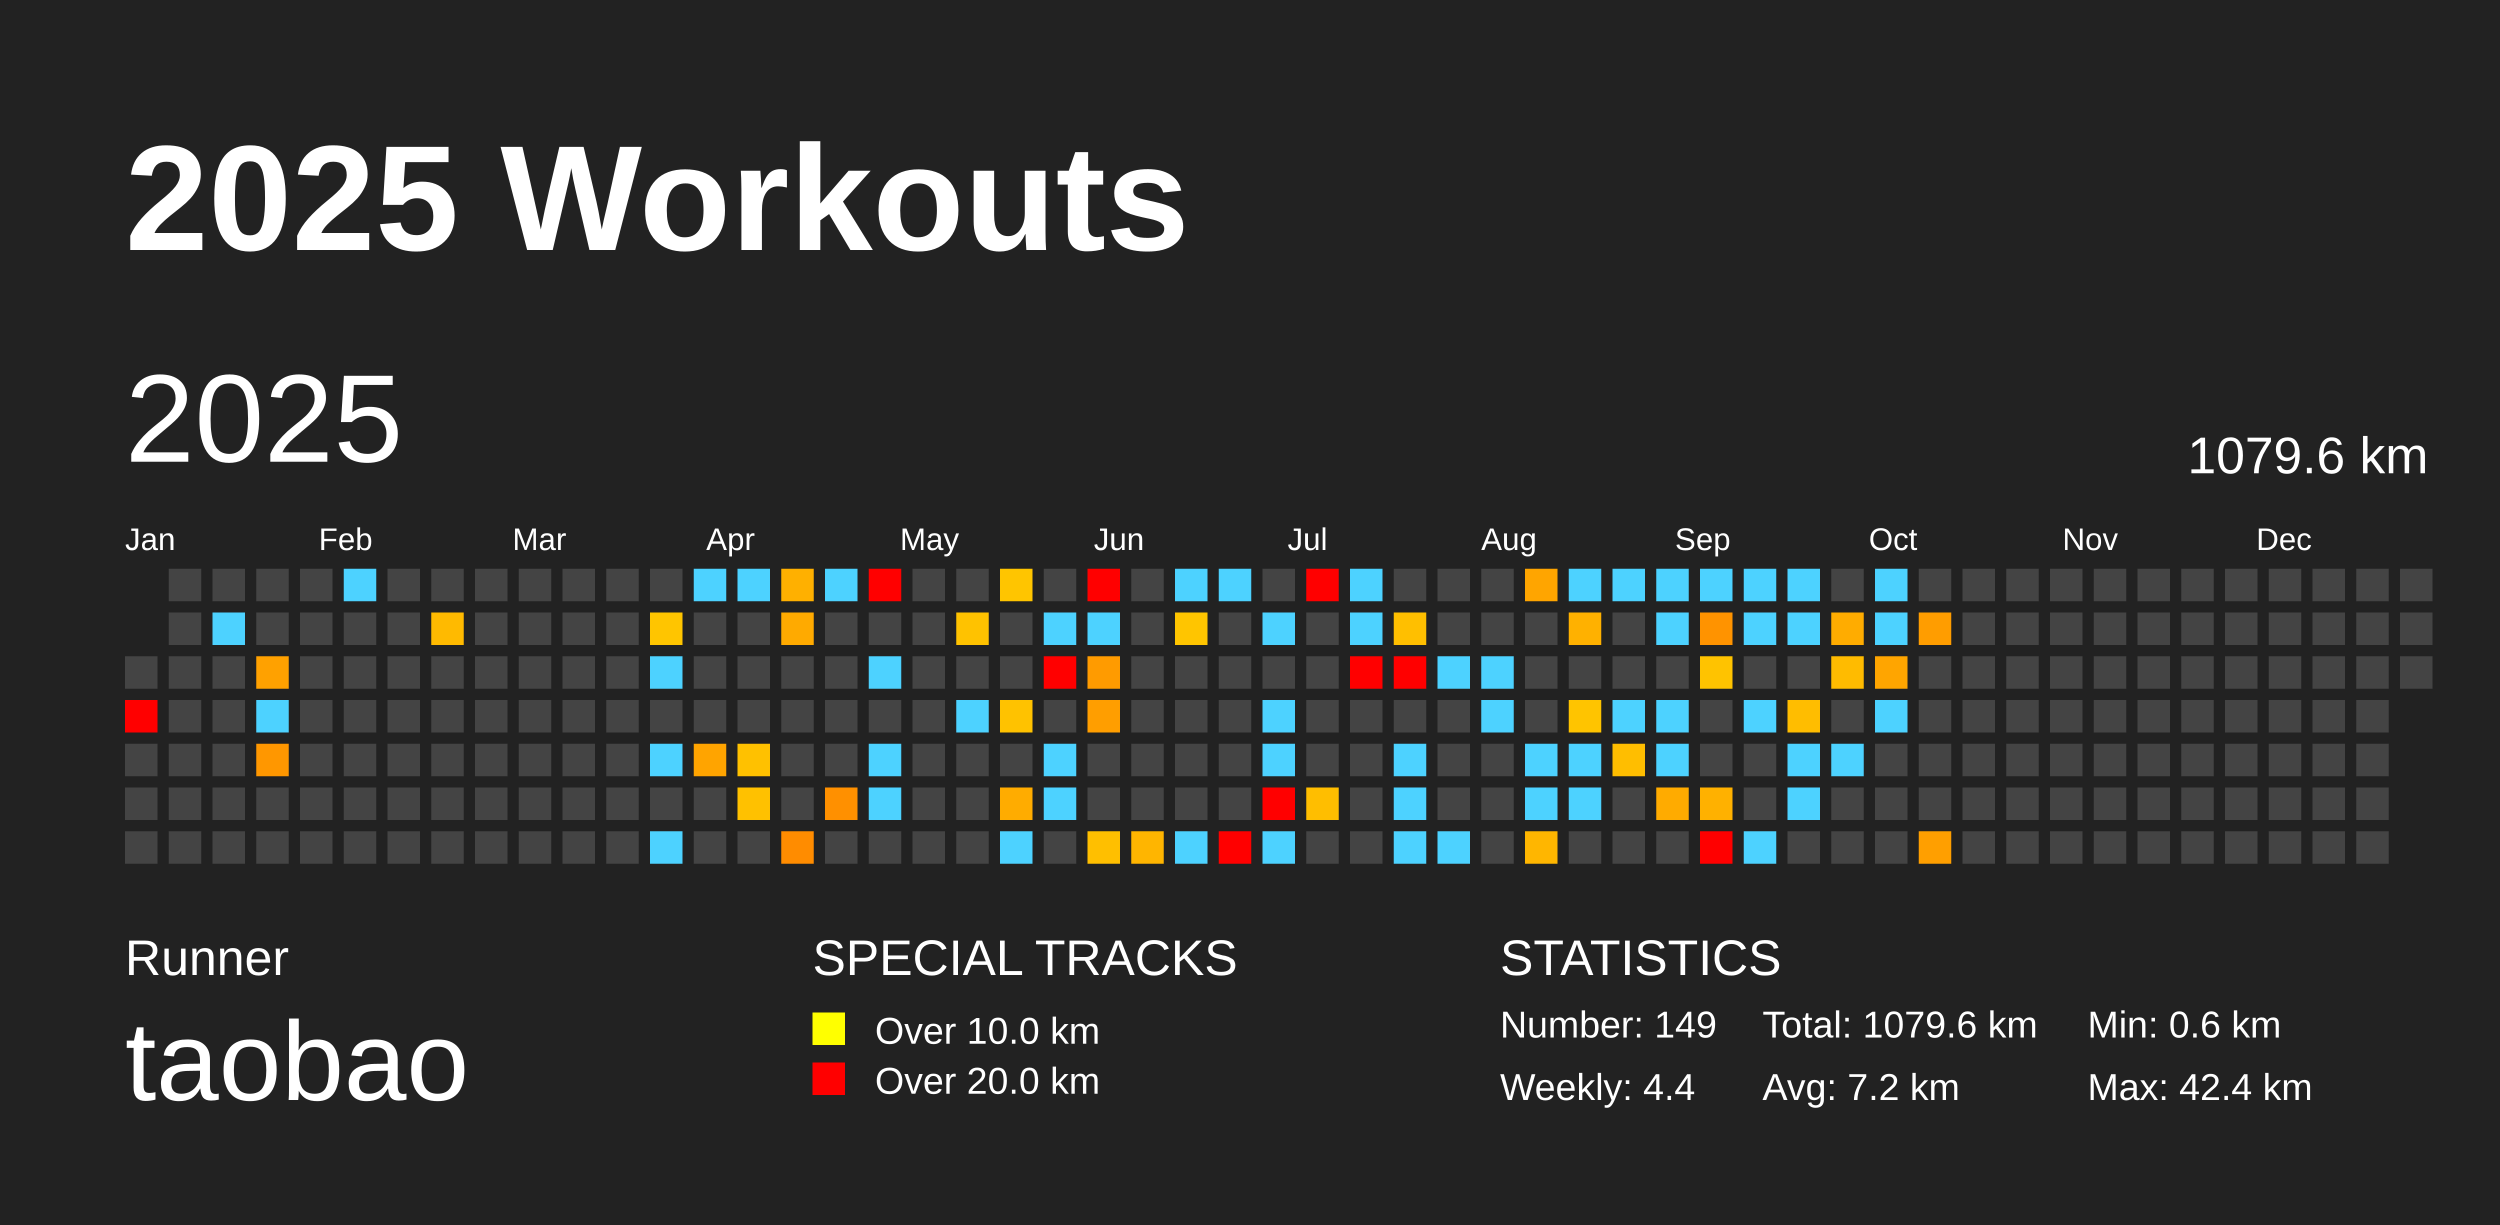
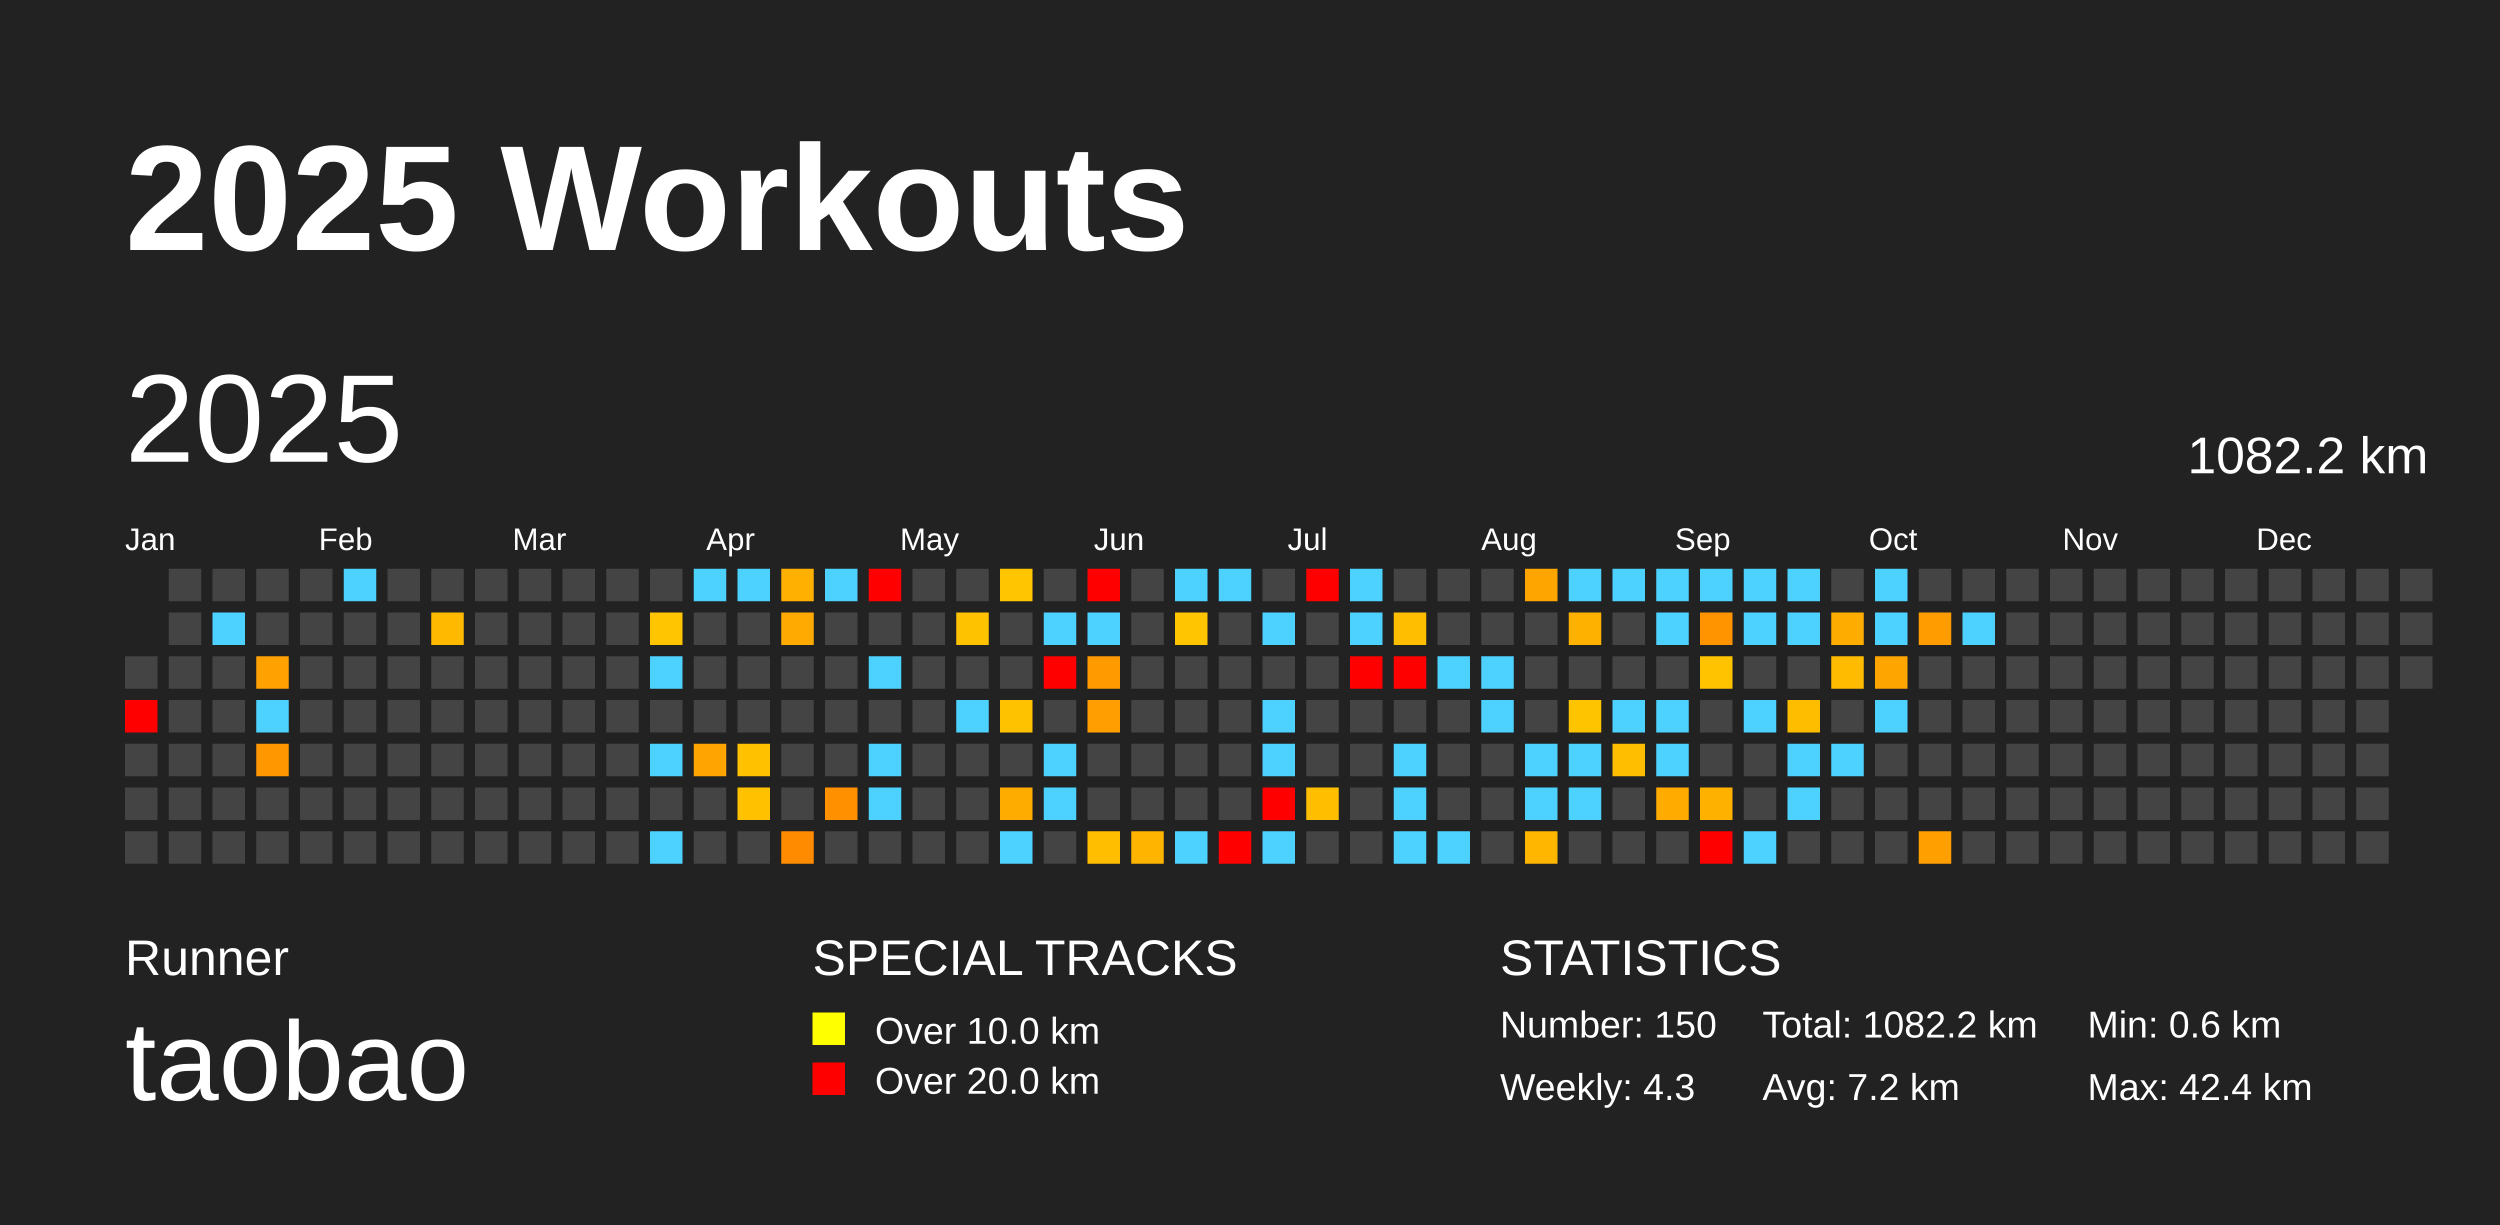
<svg xmlns="http://www.w3.org/2000/svg" baseProfile="full" height="98mm" version="1.1" viewBox="0,0,200,98" width="200mm">
  <defs />
  <rect fill="#222222" height="98" width="200" x="0" y="0" />
  <text fill="#FFFFFF" style="font-size:12px; font-family:Arial; font-weight:bold;" x="10" y="20">2025 Workouts</text>
  <text fill="#FFFFFF" style="font-size:4px; font-family:Arial" x="10" y="78">Runner</text>
  <text fill="#FFFFFF" style="font-size:9px; font-family:Arial" x="10" y="88">taobao</text>
  <text fill="#FFFFFF" style="font-size:4px; font-family:Arial" x="65" y="78">SPECIAL TRACKS</text>
  <rect fill="yellow" height="2.6" width="2.6" x="65" y="81" />
  <text fill="#FFFFFF" style="font-size:3px; font-family:Arial" x="70" y="83.5">Over 10.0 km</text>
  <rect fill="red" height="2.6" width="2.6" x="65" y="85" />
  <text fill="#FFFFFF" style="font-size:3px; font-family:Arial" x="70" y="87.5">Over 20.0 km</text>
  <text fill="#FFFFFF" style="font-size:4px; font-family:Arial" x="120" y="78">STATISTICS</text>
-   <text fill="#FFFFFF" style="font-size:3px; font-family:Arial" x="120" y="83">Number: 149</text>
-   <text fill="#FFFFFF" style="font-size:3px; font-family:Arial" x="120" y="88">Weekly: 4.4</text>
-   <text fill="#FFFFFF" style="font-size:3px; font-family:Arial" x="141" y="83">Total: 1079.6 km</text>
+   <text fill="#FFFFFF" style="font-size:3px; font-family:Arial" x="120" y="83">Number: 150</text>
+   <text fill="#FFFFFF" style="font-size:3px; font-family:Arial" x="120" y="88">Weekly: 4.3</text>
+   <text fill="#FFFFFF" style="font-size:3px; font-family:Arial" x="141" y="83">Total: 1082.2 km</text>
  <text fill="#FFFFFF" style="font-size:3px; font-family:Arial" x="141" y="88">Avg: 7.2 km</text>
  <text fill="#FFFFFF" style="font-size:3px; font-family:Arial" x="167" y="83">Min: 0.6 km</text>
  <text fill="#FFFFFF" style="font-size:3px; font-family:Arial" x="167" y="88">Max: 42.4 km</text>
  <text dominant-baseline="hanging" fill="#FFFFFF" style="font-size:10.0px; font-family:Arial;" x="10" y="30">2025</text>
-   <text dominant-baseline="hanging" fill="#FFFFFF" style="font-size:4.125px; font-family:Arial;" x="175" y="35">1079.6 km</text>
+   <text dominant-baseline="hanging" fill="#FFFFFF" style="font-size:4.125px; font-family:Arial;" x="175" y="35">1082.2 km</text>
  <text fill="#FFFFFF" style="font-size:2.5px; font-family:Arial" x="10.0" y="44">Jan</text>
  <text fill="#FFFFFF" style="font-size:2.5px; font-family:Arial" x="25.5" y="44">Feb</text>
  <text fill="#FFFFFF" style="font-size:2.5px; font-family:Arial" x="41.0" y="44">Mar</text>
  <text fill="#FFFFFF" style="font-size:2.5px; font-family:Arial" x="56.5" y="44">Apr</text>
  <text fill="#FFFFFF" style="font-size:2.5px; font-family:Arial" x="72.0" y="44">May</text>
  <text fill="#FFFFFF" style="font-size:2.5px; font-family:Arial" x="87.5" y="44">Jun</text>
  <text fill="#FFFFFF" style="font-size:2.5px; font-family:Arial" x="103.0" y="44">Jul</text>
  <text fill="#FFFFFF" style="font-size:2.5px; font-family:Arial" x="118.5" y="44">Aug</text>
  <text fill="#FFFFFF" style="font-size:2.5px; font-family:Arial" x="134.0" y="44">Sep</text>
  <text fill="#FFFFFF" style="font-size:2.5px; font-family:Arial" x="149.5" y="44">Oct</text>
  <text fill="#FFFFFF" style="font-size:2.5px; font-family:Arial" x="165.0" y="44">Nov</text>
  <text fill="#FFFFFF" style="font-size:2.5px; font-family:Arial" x="180.5" y="44">Dec</text>
  <rect fill="#444444" height="2.6" width="2.6" x="10.0" y="52.5" />
  <rect fill="red" height="2.6" width="2.6" x="10.0" y="56.0" />
  <rect fill="#444444" height="2.6" width="2.6" x="10.0" y="59.5" />
  <rect fill="#444444" height="2.6" width="2.6" x="10.0" y="63.0" />
  <rect fill="#444444" height="2.6" width="2.6" x="10.0" y="66.5" />
  <rect fill="#444444" height="2.6" width="2.6" x="13.5" y="45.5" />
  <rect fill="#444444" height="2.6" width="2.6" x="13.5" y="49.0" />
  <rect fill="#444444" height="2.6" width="2.6" x="13.5" y="52.5" />
  <rect fill="#444444" height="2.6" width="2.6" x="13.5" y="56.0" />
  <rect fill="#444444" height="2.6" width="2.6" x="13.5" y="59.5" />
  <rect fill="#444444" height="2.6" width="2.6" x="13.5" y="63.0" />
  <rect fill="#444444" height="2.6" width="2.6" x="13.5" y="66.5" />
  <rect fill="#444444" height="2.6" width="2.6" x="17.0" y="45.5" />
  <rect fill="#4dd2ff" height="2.6" width="2.6" x="17.0" y="49.0" />
  <rect fill="#444444" height="2.6" width="2.6" x="17.0" y="52.5" />
  <rect fill="#444444" height="2.6" width="2.6" x="17.0" y="56.0" />
  <rect fill="#444444" height="2.6" width="2.6" x="17.0" y="59.5" />
  <rect fill="#444444" height="2.6" width="2.6" x="17.0" y="63.0" />
  <rect fill="#444444" height="2.6" width="2.6" x="17.0" y="66.5" />
  <rect fill="#444444" height="2.6" width="2.6" x="20.5" y="45.5" />
  <rect fill="#444444" height="2.6" width="2.6" x="20.5" y="49.0" />
  <rect fill="#ffa100" height="2.6" width="2.6" x="20.5" y="52.5" />
  <rect fill="#4dd2ff" height="2.6" width="2.6" x="20.5" y="56.0" />
  <rect fill="#ff9700" height="2.6" width="2.6" x="20.5" y="59.5" />
  <rect fill="#444444" height="2.6" width="2.6" x="20.5" y="63.0" />
  <rect fill="#444444" height="2.6" width="2.6" x="20.5" y="66.5" />
  <rect fill="#444444" height="2.6" width="2.6" x="24.0" y="45.5" />
  <rect fill="#444444" height="2.6" width="2.6" x="24.0" y="49.0" />
  <rect fill="#444444" height="2.6" width="2.6" x="24.0" y="52.5" />
  <rect fill="#444444" height="2.6" width="2.6" x="24.0" y="56.0" />
  <rect fill="#444444" height="2.6" width="2.6" x="24.0" y="59.5" />
  <rect fill="#444444" height="2.6" width="2.6" x="24.0" y="63.0" />
  <rect fill="#444444" height="2.6" width="2.6" x="24.0" y="66.5" />
  <rect fill="#4dd2ff" height="2.6" width="2.6" x="27.5" y="45.5" />
  <rect fill="#444444" height="2.6" width="2.6" x="27.5" y="49.0" />
  <rect fill="#444444" height="2.6" width="2.6" x="27.5" y="52.5" />
  <rect fill="#444444" height="2.6" width="2.6" x="27.5" y="56.0" />
  <rect fill="#444444" height="2.6" width="2.6" x="27.5" y="59.5" />
  <rect fill="#444444" height="2.6" width="2.6" x="27.5" y="63.0" />
  <rect fill="#444444" height="2.6" width="2.6" x="27.5" y="66.5" />
  <rect fill="#444444" height="2.6" width="2.6" x="31.0" y="45.5" />
  <rect fill="#444444" height="2.6" width="2.6" x="31.0" y="49.0" />
  <rect fill="#444444" height="2.6" width="2.6" x="31.0" y="52.5" />
  <rect fill="#444444" height="2.6" width="2.6" x="31.0" y="56.0" />
  <rect fill="#444444" height="2.6" width="2.6" x="31.0" y="59.5" />
  <rect fill="#444444" height="2.6" width="2.6" x="31.0" y="63.0" />
  <rect fill="#444444" height="2.6" width="2.6" x="31.0" y="66.5" />
  <rect fill="#444444" height="2.6" width="2.6" x="34.5" y="45.5" />
  <rect fill="#ffba00" height="2.6" width="2.6" x="34.5" y="49.0" />
  <rect fill="#444444" height="2.6" width="2.6" x="34.5" y="52.5" />
  <rect fill="#444444" height="2.6" width="2.6" x="34.5" y="56.0" />
  <rect fill="#444444" height="2.6" width="2.6" x="34.5" y="59.5" />
  <rect fill="#444444" height="2.6" width="2.6" x="34.5" y="63.0" />
  <rect fill="#444444" height="2.6" width="2.6" x="34.5" y="66.5" />
  <rect fill="#444444" height="2.6" width="2.6" x="38.0" y="45.5" />
  <rect fill="#444444" height="2.6" width="2.6" x="38.0" y="49.0" />
  <rect fill="#444444" height="2.6" width="2.6" x="38.0" y="52.5" />
  <rect fill="#444444" height="2.6" width="2.6" x="38.0" y="56.0" />
  <rect fill="#444444" height="2.6" width="2.6" x="38.0" y="59.5" />
  <rect fill="#444444" height="2.6" width="2.6" x="38.0" y="63.0" />
  <rect fill="#444444" height="2.6" width="2.6" x="38.0" y="66.5" />
  <rect fill="#444444" height="2.6" width="2.6" x="41.5" y="45.5" />
  <rect fill="#444444" height="2.6" width="2.6" x="41.5" y="49.0" />
  <rect fill="#444444" height="2.6" width="2.6" x="41.5" y="52.5" />
  <rect fill="#444444" height="2.6" width="2.6" x="41.5" y="56.0" />
  <rect fill="#444444" height="2.6" width="2.6" x="41.5" y="59.5" />
  <rect fill="#444444" height="2.6" width="2.6" x="41.5" y="63.0" />
  <rect fill="#444444" height="2.6" width="2.6" x="41.5" y="66.5" />
  <rect fill="#444444" height="2.6" width="2.6" x="45.0" y="45.5" />
  <rect fill="#444444" height="2.6" width="2.6" x="45.0" y="49.0" />
  <rect fill="#444444" height="2.6" width="2.6" x="45.0" y="52.5" />
  <rect fill="#444444" height="2.6" width="2.6" x="45.0" y="56.0" />
  <rect fill="#444444" height="2.6" width="2.6" x="45.0" y="59.5" />
  <rect fill="#444444" height="2.6" width="2.6" x="45.0" y="63.0" />
  <rect fill="#444444" height="2.6" width="2.6" x="45.0" y="66.5" />
  <rect fill="#444444" height="2.6" width="2.6" x="48.5" y="45.5" />
  <rect fill="#444444" height="2.6" width="2.6" x="48.5" y="49.0" />
  <rect fill="#444444" height="2.6" width="2.6" x="48.5" y="52.5" />
  <rect fill="#444444" height="2.6" width="2.6" x="48.5" y="56.0" />
  <rect fill="#444444" height="2.6" width="2.6" x="48.5" y="59.5" />
  <rect fill="#444444" height="2.6" width="2.6" x="48.5" y="63.0" />
  <rect fill="#444444" height="2.6" width="2.6" x="48.5" y="66.5" />
  <rect fill="#444444" height="2.6" width="2.6" x="52.0" y="45.5" />
  <rect fill="#ffc500" height="2.6" width="2.6" x="52.0" y="49.0" />
  <rect fill="#4dd2ff" height="2.6" width="2.6" x="52.0" y="52.5" />
  <rect fill="#444444" height="2.6" width="2.6" x="52.0" y="56.0" />
  <rect fill="#4dd2ff" height="2.6" width="2.6" x="52.0" y="59.5" />
  <rect fill="#444444" height="2.6" width="2.6" x="52.0" y="63.0" />
  <rect fill="#4dd2ff" height="2.6" width="2.6" x="52.0" y="66.5" />
  <rect fill="#4dd2ff" height="2.6" width="2.6" x="55.5" y="45.5" />
  <rect fill="#444444" height="2.6" width="2.6" x="55.5" y="49.0" />
  <rect fill="#444444" height="2.6" width="2.6" x="55.5" y="52.5" />
  <rect fill="#444444" height="2.6" width="2.6" x="55.5" y="56.0" />
  <rect fill="#ffa400" height="2.6" width="2.6" x="55.5" y="59.5" />
  <rect fill="#444444" height="2.6" width="2.6" x="55.5" y="63.0" />
  <rect fill="#444444" height="2.6" width="2.6" x="55.5" y="66.5" />
  <rect fill="#4dd2ff" height="2.6" width="2.6" x="59.0" y="45.5" />
  <rect fill="#444444" height="2.6" width="2.6" x="59.0" y="49.0" />
  <rect fill="#444444" height="2.6" width="2.6" x="59.0" y="52.5" />
  <rect fill="#444444" height="2.6" width="2.6" x="59.0" y="56.0" />
  <rect fill="#ffc100" height="2.6" width="2.6" x="59.0" y="59.5" />
  <rect fill="#ffc100" height="2.6" width="2.6" x="59.0" y="63.0" />
  <rect fill="#444444" height="2.6" width="2.6" x="59.0" y="66.5" />
  <rect fill="#ffb000" height="2.6" width="2.6" x="62.5" y="45.5" />
  <rect fill="#ffaa00" height="2.6" width="2.6" x="62.5" y="49.0" />
  <rect fill="#444444" height="2.6" width="2.6" x="62.5" y="52.5" />
  <rect fill="#444444" height="2.6" width="2.6" x="62.5" y="56.0" />
  <rect fill="#444444" height="2.6" width="2.6" x="62.5" y="59.5" />
  <rect fill="#444444" height="2.6" width="2.6" x="62.5" y="63.0" />
  <rect fill="#ff8c00" height="2.6" width="2.6" x="62.5" y="66.5" />
  <rect fill="#4dd2ff" height="2.6" width="2.6" x="66.0" y="45.5" />
  <rect fill="#444444" height="2.6" width="2.6" x="66.0" y="49.0" />
  <rect fill="#444444" height="2.6" width="2.6" x="66.0" y="52.5" />
  <rect fill="#444444" height="2.6" width="2.6" x="66.0" y="56.0" />
  <rect fill="#444444" height="2.6" width="2.6" x="66.0" y="59.5" />
  <rect fill="#ff9000" height="2.6" width="2.6" x="66.0" y="63.0" />
  <rect fill="#444444" height="2.6" width="2.6" x="66.0" y="66.5" />
  <rect fill="red" height="2.6" width="2.6" x="69.5" y="45.5" />
  <rect fill="#444444" height="2.6" width="2.6" x="69.5" y="49.0" />
  <rect fill="#4dd2ff" height="2.6" width="2.6" x="69.5" y="52.5" />
  <rect fill="#444444" height="2.6" width="2.6" x="69.5" y="56.0" />
  <rect fill="#4dd2ff" height="2.6" width="2.6" x="69.5" y="59.5" />
  <rect fill="#4dd2ff" height="2.6" width="2.6" x="69.5" y="63.0" />
  <rect fill="#444444" height="2.6" width="2.6" x="69.5" y="66.5" />
  <rect fill="#444444" height="2.6" width="2.6" x="73.0" y="45.5" />
  <rect fill="#444444" height="2.6" width="2.6" x="73.0" y="49.0" />
  <rect fill="#444444" height="2.6" width="2.6" x="73.0" y="52.5" />
  <rect fill="#444444" height="2.6" width="2.6" x="73.0" y="56.0" />
  <rect fill="#444444" height="2.6" width="2.6" x="73.0" y="59.5" />
  <rect fill="#444444" height="2.6" width="2.6" x="73.0" y="63.0" />
  <rect fill="#444444" height="2.6" width="2.6" x="73.0" y="66.5" />
  <rect fill="#444444" height="2.6" width="2.6" x="76.5" y="45.5" />
  <rect fill="#ffc200" height="2.6" width="2.6" x="76.5" y="49.0" />
  <rect fill="#444444" height="2.6" width="2.6" x="76.5" y="52.5" />
  <rect fill="#4dd2ff" height="2.6" width="2.6" x="76.5" y="56.0" />
  <rect fill="#444444" height="2.6" width="2.6" x="76.5" y="59.5" />
  <rect fill="#444444" height="2.6" width="2.6" x="76.5" y="63.0" />
  <rect fill="#444444" height="2.6" width="2.6" x="76.5" y="66.5" />
  <rect fill="#ffc500" height="2.6" width="2.6" x="80.0" y="45.5" />
  <rect fill="#444444" height="2.6" width="2.6" x="80.0" y="49.0" />
  <rect fill="#444444" height="2.6" width="2.6" x="80.0" y="52.5" />
  <rect fill="#ffc200" height="2.6" width="2.6" x="80.0" y="56.0" />
  <rect fill="#444444" height="2.6" width="2.6" x="80.0" y="59.5" />
  <rect fill="#ffac00" height="2.6" width="2.6" x="80.0" y="63.0" />
  <rect fill="#4dd2ff" height="2.6" width="2.6" x="80.0" y="66.5" />
  <rect fill="#444444" height="2.6" width="2.6" x="83.5" y="45.5" />
  <rect fill="#4dd2ff" height="2.6" width="2.6" x="83.5" y="49.0" />
  <rect fill="red" height="2.6" width="2.6" x="83.5" y="52.5" />
  <rect fill="#444444" height="2.6" width="2.6" x="83.5" y="56.0" />
  <rect fill="#4dd2ff" height="2.6" width="2.6" x="83.5" y="59.5" />
  <rect fill="#4dd2ff" height="2.6" width="2.6" x="83.5" y="63.0" />
  <rect fill="#444444" height="2.6" width="2.6" x="83.5" y="66.5" />
  <rect fill="red" height="2.6" width="2.6" x="87.0" y="45.5" />
  <rect fill="#4dd2ff" height="2.6" width="2.6" x="87.0" y="49.0" />
  <rect fill="#ff9b00" height="2.6" width="2.6" x="87.0" y="52.5" />
  <rect fill="#ff9e00" height="2.6" width="2.6" x="87.0" y="56.0" />
  <rect fill="#444444" height="2.6" width="2.6" x="87.0" y="59.5" />
  <rect fill="#444444" height="2.6" width="2.6" x="87.0" y="63.0" />
  <rect fill="#ffbf00" height="2.6" width="2.6" x="87.0" y="66.5" />
  <rect fill="#444444" height="2.6" width="2.6" x="90.5" y="45.5" />
  <rect fill="#444444" height="2.6" width="2.6" x="90.5" y="49.0" />
  <rect fill="#444444" height="2.6" width="2.6" x="90.5" y="52.5" />
  <rect fill="#444444" height="2.6" width="2.6" x="90.5" y="56.0" />
  <rect fill="#444444" height="2.6" width="2.6" x="90.5" y="59.5" />
  <rect fill="#444444" height="2.6" width="2.6" x="90.5" y="63.0" />
  <rect fill="#ffb500" height="2.6" width="2.6" x="90.5" y="66.5" />
  <rect fill="#4dd2ff" height="2.6" width="2.6" x="94.0" y="45.5" />
  <rect fill="#ffc500" height="2.6" width="2.6" x="94.0" y="49.0" />
  <rect fill="#444444" height="2.6" width="2.6" x="94.0" y="52.5" />
  <rect fill="#444444" height="2.6" width="2.6" x="94.0" y="56.0" />
  <rect fill="#444444" height="2.6" width="2.6" x="94.0" y="59.5" />
  <rect fill="#444444" height="2.6" width="2.6" x="94.0" y="63.0" />
  <rect fill="#4dd2ff" height="2.6" width="2.6" x="94.0" y="66.5" />
  <rect fill="#4dd2ff" height="2.6" width="2.6" x="97.5" y="45.5" />
  <rect fill="#444444" height="2.6" width="2.6" x="97.5" y="49.0" />
  <rect fill="#444444" height="2.6" width="2.6" x="97.5" y="52.5" />
  <rect fill="#444444" height="2.6" width="2.6" x="97.5" y="56.0" />
  <rect fill="#444444" height="2.6" width="2.6" x="97.5" y="59.5" />
  <rect fill="#444444" height="2.6" width="2.6" x="97.5" y="63.0" />
  <rect fill="red" height="2.6" width="2.6" x="97.5" y="66.5" />
  <rect fill="#444444" height="2.6" width="2.6" x="101.0" y="45.5" />
  <rect fill="#4dd2ff" height="2.6" width="2.6" x="101.0" y="49.0" />
  <rect fill="#444444" height="2.6" width="2.6" x="101.0" y="52.5" />
  <rect fill="#4dd2ff" height="2.6" width="2.6" x="101.0" y="56.0" />
  <rect fill="#4dd2ff" height="2.6" width="2.6" x="101.0" y="59.5" />
  <rect fill="red" height="2.6" width="2.6" x="101.0" y="63.0" />
  <rect fill="#4dd2ff" height="2.6" width="2.6" x="101.0" y="66.5" />
  <rect fill="red" height="2.6" width="2.6" x="104.5" y="45.5" />
  <rect fill="#444444" height="2.6" width="2.6" x="104.5" y="49.0" />
  <rect fill="#444444" height="2.6" width="2.6" x="104.5" y="52.5" />
  <rect fill="#444444" height="2.6" width="2.6" x="104.5" y="56.0" />
  <rect fill="#444444" height="2.6" width="2.6" x="104.5" y="59.5" />
  <rect fill="#ffbe00" height="2.6" width="2.6" x="104.5" y="63.0" />
  <rect fill="#444444" height="2.6" width="2.6" x="104.5" y="66.5" />
  <rect fill="#4dd2ff" height="2.6" width="2.6" x="108.0" y="45.5" />
  <rect fill="#4dd2ff" height="2.6" width="2.6" x="108.0" y="49.0" />
  <rect fill="red" height="2.6" width="2.6" x="108.0" y="52.5" />
  <rect fill="#444444" height="2.6" width="2.6" x="108.0" y="56.0" />
  <rect fill="#444444" height="2.6" width="2.6" x="108.0" y="59.5" />
  <rect fill="#444444" height="2.6" width="2.6" x="108.0" y="63.0" />
  <rect fill="#444444" height="2.6" width="2.6" x="108.0" y="66.5" />
  <rect fill="#444444" height="2.6" width="2.6" x="111.5" y="45.5" />
  <rect fill="#ffbf00" height="2.6" width="2.6" x="111.5" y="49.0" />
  <rect fill="red" height="2.6" width="2.6" x="111.5" y="52.5" />
  <rect fill="#444444" height="2.6" width="2.6" x="111.5" y="56.0" />
  <rect fill="#4dd2ff" height="2.6" width="2.6" x="111.5" y="59.5" />
  <rect fill="#4dd2ff" height="2.6" width="2.6" x="111.5" y="63.0" />
  <rect fill="#4dd2ff" height="2.6" width="2.6" x="111.5" y="66.5" />
  <rect fill="#444444" height="2.6" width="2.6" x="115.0" y="45.5" />
  <rect fill="#444444" height="2.6" width="2.6" x="115.0" y="49.0" />
  <rect fill="#4dd2ff" height="2.6" width="2.6" x="115.0" y="52.5" />
  <rect fill="#444444" height="2.6" width="2.6" x="115.0" y="56.0" />
  <rect fill="#444444" height="2.6" width="2.6" x="115.0" y="59.5" />
  <rect fill="#444444" height="2.6" width="2.6" x="115.0" y="63.0" />
  <rect fill="#4dd2ff" height="2.6" width="2.6" x="115.0" y="66.5" />
  <rect fill="#444444" height="2.6" width="2.6" x="118.5" y="45.5" />
  <rect fill="#444444" height="2.6" width="2.6" x="118.5" y="49.0" />
  <rect fill="#4dd2ff" height="2.6" width="2.6" x="118.5" y="52.5" />
  <rect fill="#4dd2ff" height="2.6" width="2.6" x="118.5" y="56.0" />
  <rect fill="#444444" height="2.6" width="2.6" x="118.5" y="59.5" />
  <rect fill="#444444" height="2.6" width="2.6" x="118.5" y="63.0" />
  <rect fill="#444444" height="2.6" width="2.6" x="118.5" y="66.5" />
  <rect fill="#ffa500" height="2.6" width="2.6" x="122.0" y="45.5" />
  <rect fill="#444444" height="2.6" width="2.6" x="122.0" y="49.0" />
  <rect fill="#444444" height="2.6" width="2.6" x="122.0" y="52.5" />
  <rect fill="#444444" height="2.6" width="2.6" x="122.0" y="56.0" />
  <rect fill="#4dd2ff" height="2.6" width="2.6" x="122.0" y="59.5" />
  <rect fill="#4dd2ff" height="2.6" width="2.6" x="122.0" y="63.0" />
  <rect fill="#ffb600" height="2.6" width="2.6" x="122.0" y="66.5" />
  <rect fill="#4dd2ff" height="2.6" width="2.6" x="125.5" y="45.5" />
  <rect fill="#ffb100" height="2.6" width="2.6" x="125.5" y="49.0" />
  <rect fill="#444444" height="2.6" width="2.6" x="125.5" y="52.5" />
  <rect fill="#ffc400" height="2.6" width="2.6" x="125.5" y="56.0" />
  <rect fill="#4dd2ff" height="2.6" width="2.6" x="125.5" y="59.5" />
  <rect fill="#4dd2ff" height="2.6" width="2.6" x="125.5" y="63.0" />
  <rect fill="#444444" height="2.6" width="2.6" x="125.5" y="66.5" />
  <rect fill="#4dd2ff" height="2.6" width="2.6" x="129.0" y="45.5" />
  <rect fill="#444444" height="2.6" width="2.6" x="129.0" y="49.0" />
  <rect fill="#444444" height="2.6" width="2.6" x="129.0" y="52.5" />
  <rect fill="#4dd2ff" height="2.6" width="2.6" x="129.0" y="56.0" />
  <rect fill="#ffbe00" height="2.6" width="2.6" x="129.0" y="59.5" />
  <rect fill="#444444" height="2.6" width="2.6" x="129.0" y="63.0" />
  <rect fill="#444444" height="2.6" width="2.6" x="129.0" y="66.5" />
  <rect fill="#4dd2ff" height="2.6" width="2.6" x="132.5" y="45.5" />
  <rect fill="#4dd2ff" height="2.6" width="2.6" x="132.5" y="49.0" />
  <rect fill="#444444" height="2.6" width="2.6" x="132.5" y="52.5" />
  <rect fill="#4dd2ff" height="2.6" width="2.6" x="132.5" y="56.0" />
  <rect fill="#4dd2ff" height="2.6" width="2.6" x="132.5" y="59.5" />
  <rect fill="#ffab00" height="2.6" width="2.6" x="132.5" y="63.0" />
  <rect fill="#444444" height="2.6" width="2.6" x="132.5" y="66.5" />
  <rect fill="#4dd2ff" height="2.6" width="2.6" x="136.0" y="45.5" />
  <rect fill="#ff9300" height="2.6" width="2.6" x="136.0" y="49.0" />
  <rect fill="#ffc300" height="2.6" width="2.6" x="136.0" y="52.5" />
  <rect fill="#444444" height="2.6" width="2.6" x="136.0" y="56.0" />
  <rect fill="#444444" height="2.6" width="2.6" x="136.0" y="59.5" />
  <rect fill="#ffb100" height="2.6" width="2.6" x="136.0" y="63.0" />
  <rect fill="red" height="2.6" width="2.6" x="136.0" y="66.5" />
  <rect fill="#4dd2ff" height="2.6" width="2.6" x="139.5" y="45.5" />
  <rect fill="#4dd2ff" height="2.6" width="2.6" x="139.5" y="49.0" />
  <rect fill="#444444" height="2.6" width="2.6" x="139.5" y="52.5" />
  <rect fill="#4dd2ff" height="2.6" width="2.6" x="139.5" y="56.0" />
  <rect fill="#444444" height="2.6" width="2.6" x="139.5" y="59.5" />
  <rect fill="#444444" height="2.6" width="2.6" x="139.5" y="63.0" />
  <rect fill="#4dd2ff" height="2.6" width="2.6" x="139.5" y="66.5" />
  <rect fill="#4dd2ff" height="2.6" width="2.6" x="143.0" y="45.5" />
  <rect fill="#4dd2ff" height="2.6" width="2.6" x="143.0" y="49.0" />
  <rect fill="#444444" height="2.6" width="2.6" x="143.0" y="52.5" />
  <rect fill="#ffbd00" height="2.6" width="2.6" x="143.0" y="56.0" />
  <rect fill="#4dd2ff" height="2.6" width="2.6" x="143.0" y="59.5" />
  <rect fill="#4dd2ff" height="2.6" width="2.6" x="143.0" y="63.0" />
  <rect fill="#444444" height="2.6" width="2.6" x="143.0" y="66.5" />
  <rect fill="#444444" height="2.6" width="2.6" x="146.5" y="45.5" />
  <rect fill="#ffac00" height="2.6" width="2.6" x="146.5" y="49.0" />
  <rect fill="#ffbb00" height="2.6" width="2.6" x="146.5" y="52.5" />
  <rect fill="#444444" height="2.6" width="2.6" x="146.5" y="56.0" />
  <rect fill="#4dd2ff" height="2.6" width="2.6" x="146.5" y="59.5" />
  <rect fill="#444444" height="2.6" width="2.6" x="146.5" y="63.0" />
  <rect fill="#444444" height="2.6" width="2.6" x="146.5" y="66.5" />
  <rect fill="#4dd2ff" height="2.6" width="2.6" x="150.0" y="45.5" />
  <rect fill="#4dd2ff" height="2.6" width="2.6" x="150.0" y="49.0" />
  <rect fill="#ffa500" height="2.6" width="2.6" x="150.0" y="52.5" />
  <rect fill="#4dd2ff" height="2.6" width="2.6" x="150.0" y="56.0" />
  <rect fill="#444444" height="2.6" width="2.6" x="150.0" y="59.5" />
  <rect fill="#444444" height="2.6" width="2.6" x="150.0" y="63.0" />
  <rect fill="#444444" height="2.6" width="2.6" x="150.0" y="66.5" />
  <rect fill="#444444" height="2.6" width="2.6" x="153.5" y="45.5" />
  <rect fill="#ff9d00" height="2.6" width="2.6" x="153.5" y="49.0" />
  <rect fill="#444444" height="2.6" width="2.6" x="153.5" y="52.5" />
  <rect fill="#444444" height="2.6" width="2.6" x="153.5" y="56.0" />
  <rect fill="#444444" height="2.6" width="2.6" x="153.5" y="59.5" />
  <rect fill="#444444" height="2.6" width="2.6" x="153.5" y="63.0" />
  <rect fill="#ff9f00" height="2.6" width="2.6" x="153.5" y="66.5" />
  <rect fill="#444444" height="2.6" width="2.6" x="157.0" y="45.5" />
-   <rect fill="#444444" height="2.6" width="2.6" x="157.0" y="49.0" />
+   <rect fill="#4dd2ff" height="2.6" width="2.6" x="157.0" y="49.0" />
  <rect fill="#444444" height="2.6" width="2.6" x="157.0" y="52.5" />
  <rect fill="#444444" height="2.6" width="2.6" x="157.0" y="56.0" />
  <rect fill="#444444" height="2.6" width="2.6" x="157.0" y="59.5" />
  <rect fill="#444444" height="2.6" width="2.6" x="157.0" y="63.0" />
  <rect fill="#444444" height="2.6" width="2.6" x="157.0" y="66.5" />
  <rect fill="#444444" height="2.6" width="2.6" x="160.5" y="45.5" />
  <rect fill="#444444" height="2.6" width="2.6" x="160.5" y="49.0" />
  <rect fill="#444444" height="2.6" width="2.6" x="160.5" y="52.5" />
  <rect fill="#444444" height="2.6" width="2.6" x="160.5" y="56.0" />
  <rect fill="#444444" height="2.6" width="2.6" x="160.5" y="59.5" />
  <rect fill="#444444" height="2.6" width="2.6" x="160.5" y="63.0" />
  <rect fill="#444444" height="2.6" width="2.6" x="160.5" y="66.5" />
  <rect fill="#444444" height="2.6" width="2.6" x="164.0" y="45.5" />
  <rect fill="#444444" height="2.6" width="2.6" x="164.0" y="49.0" />
  <rect fill="#444444" height="2.6" width="2.6" x="164.0" y="52.5" />
  <rect fill="#444444" height="2.6" width="2.6" x="164.0" y="56.0" />
  <rect fill="#444444" height="2.6" width="2.6" x="164.0" y="59.5" />
  <rect fill="#444444" height="2.6" width="2.6" x="164.0" y="63.0" />
  <rect fill="#444444" height="2.6" width="2.6" x="164.0" y="66.5" />
  <rect fill="#444444" height="2.6" width="2.6" x="167.5" y="45.5" />
  <rect fill="#444444" height="2.6" width="2.6" x="167.5" y="49.0" />
  <rect fill="#444444" height="2.6" width="2.6" x="167.5" y="52.5" />
  <rect fill="#444444" height="2.6" width="2.6" x="167.5" y="56.0" />
  <rect fill="#444444" height="2.6" width="2.6" x="167.5" y="59.5" />
  <rect fill="#444444" height="2.6" width="2.6" x="167.5" y="63.0" />
  <rect fill="#444444" height="2.6" width="2.6" x="167.5" y="66.5" />
  <rect fill="#444444" height="2.6" width="2.6" x="171.0" y="45.5" />
  <rect fill="#444444" height="2.6" width="2.6" x="171.0" y="49.0" />
  <rect fill="#444444" height="2.6" width="2.6" x="171.0" y="52.5" />
  <rect fill="#444444" height="2.6" width="2.6" x="171.0" y="56.0" />
  <rect fill="#444444" height="2.6" width="2.6" x="171.0" y="59.5" />
  <rect fill="#444444" height="2.6" width="2.6" x="171.0" y="63.0" />
  <rect fill="#444444" height="2.6" width="2.6" x="171.0" y="66.5" />
  <rect fill="#444444" height="2.6" width="2.6" x="174.5" y="45.5" />
  <rect fill="#444444" height="2.6" width="2.6" x="174.5" y="49.0" />
  <rect fill="#444444" height="2.6" width="2.6" x="174.5" y="52.5" />
  <rect fill="#444444" height="2.6" width="2.6" x="174.5" y="56.0" />
  <rect fill="#444444" height="2.6" width="2.6" x="174.5" y="59.5" />
  <rect fill="#444444" height="2.6" width="2.6" x="174.5" y="63.0" />
  <rect fill="#444444" height="2.6" width="2.6" x="174.5" y="66.5" />
  <rect fill="#444444" height="2.6" width="2.6" x="178.0" y="45.5" />
  <rect fill="#444444" height="2.6" width="2.6" x="178.0" y="49.0" />
  <rect fill="#444444" height="2.6" width="2.6" x="178.0" y="52.5" />
  <rect fill="#444444" height="2.6" width="2.6" x="178.0" y="56.0" />
  <rect fill="#444444" height="2.6" width="2.6" x="178.0" y="59.5" />
  <rect fill="#444444" height="2.6" width="2.6" x="178.0" y="63.0" />
  <rect fill="#444444" height="2.6" width="2.6" x="178.0" y="66.5" />
  <rect fill="#444444" height="2.6" width="2.6" x="181.5" y="45.5" />
  <rect fill="#444444" height="2.6" width="2.6" x="181.5" y="49.0" />
  <rect fill="#444444" height="2.6" width="2.6" x="181.5" y="52.5" />
  <rect fill="#444444" height="2.6" width="2.6" x="181.5" y="56.0" />
  <rect fill="#444444" height="2.6" width="2.6" x="181.5" y="59.5" />
  <rect fill="#444444" height="2.6" width="2.6" x="181.5" y="63.0" />
  <rect fill="#444444" height="2.6" width="2.6" x="181.5" y="66.5" />
  <rect fill="#444444" height="2.6" width="2.6" x="185.0" y="45.5" />
  <rect fill="#444444" height="2.6" width="2.6" x="185.0" y="49.0" />
  <rect fill="#444444" height="2.6" width="2.6" x="185.0" y="52.5" />
  <rect fill="#444444" height="2.6" width="2.6" x="185.0" y="56.0" />
  <rect fill="#444444" height="2.6" width="2.6" x="185.0" y="59.5" />
  <rect fill="#444444" height="2.6" width="2.6" x="185.0" y="63.0" />
  <rect fill="#444444" height="2.6" width="2.6" x="185.0" y="66.5" />
  <rect fill="#444444" height="2.6" width="2.6" x="188.5" y="45.5" />
  <rect fill="#444444" height="2.6" width="2.6" x="188.5" y="49.0" />
  <rect fill="#444444" height="2.6" width="2.6" x="188.5" y="52.5" />
  <rect fill="#444444" height="2.6" width="2.6" x="188.5" y="56.0" />
  <rect fill="#444444" height="2.6" width="2.6" x="188.5" y="59.5" />
  <rect fill="#444444" height="2.6" width="2.6" x="188.5" y="63.0" />
  <rect fill="#444444" height="2.6" width="2.6" x="188.5" y="66.5" />
  <rect fill="#444444" height="2.6" width="2.6" x="192.0" y="45.5" />
  <rect fill="#444444" height="2.6" width="2.6" x="192.0" y="49.0" />
  <rect fill="#444444" height="2.6" width="2.6" x="192.0" y="52.5" />
</svg>
